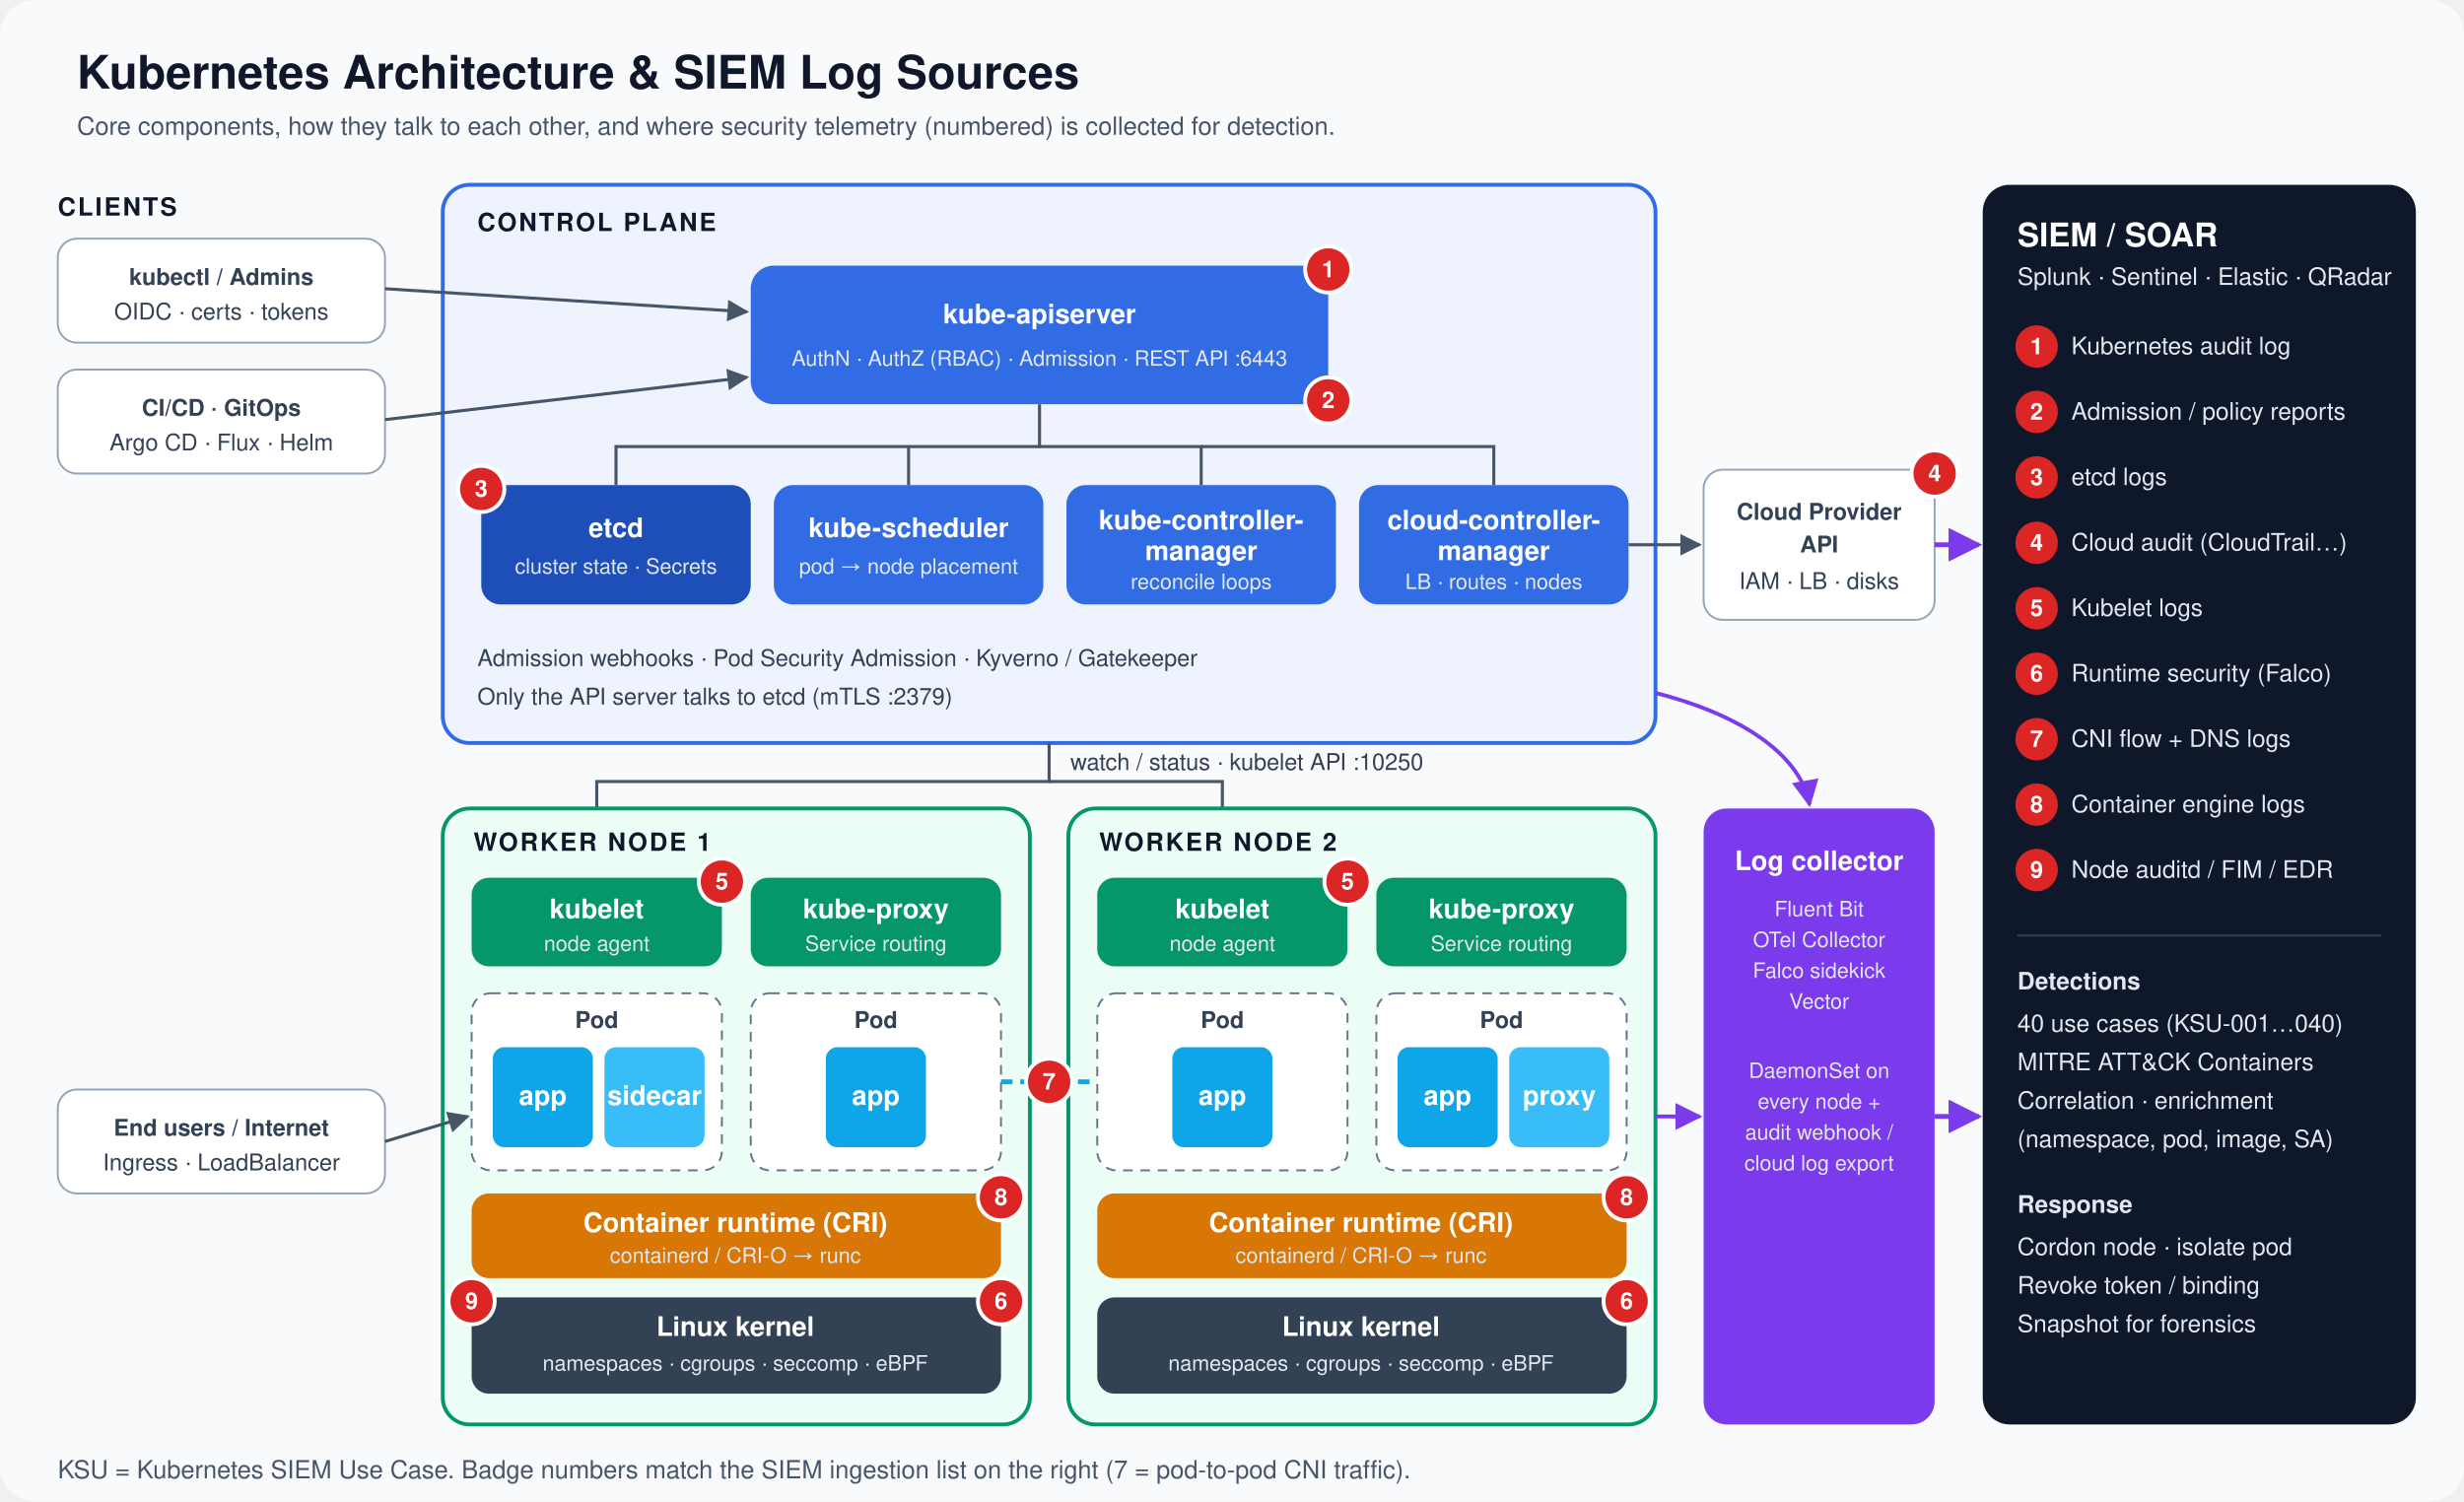
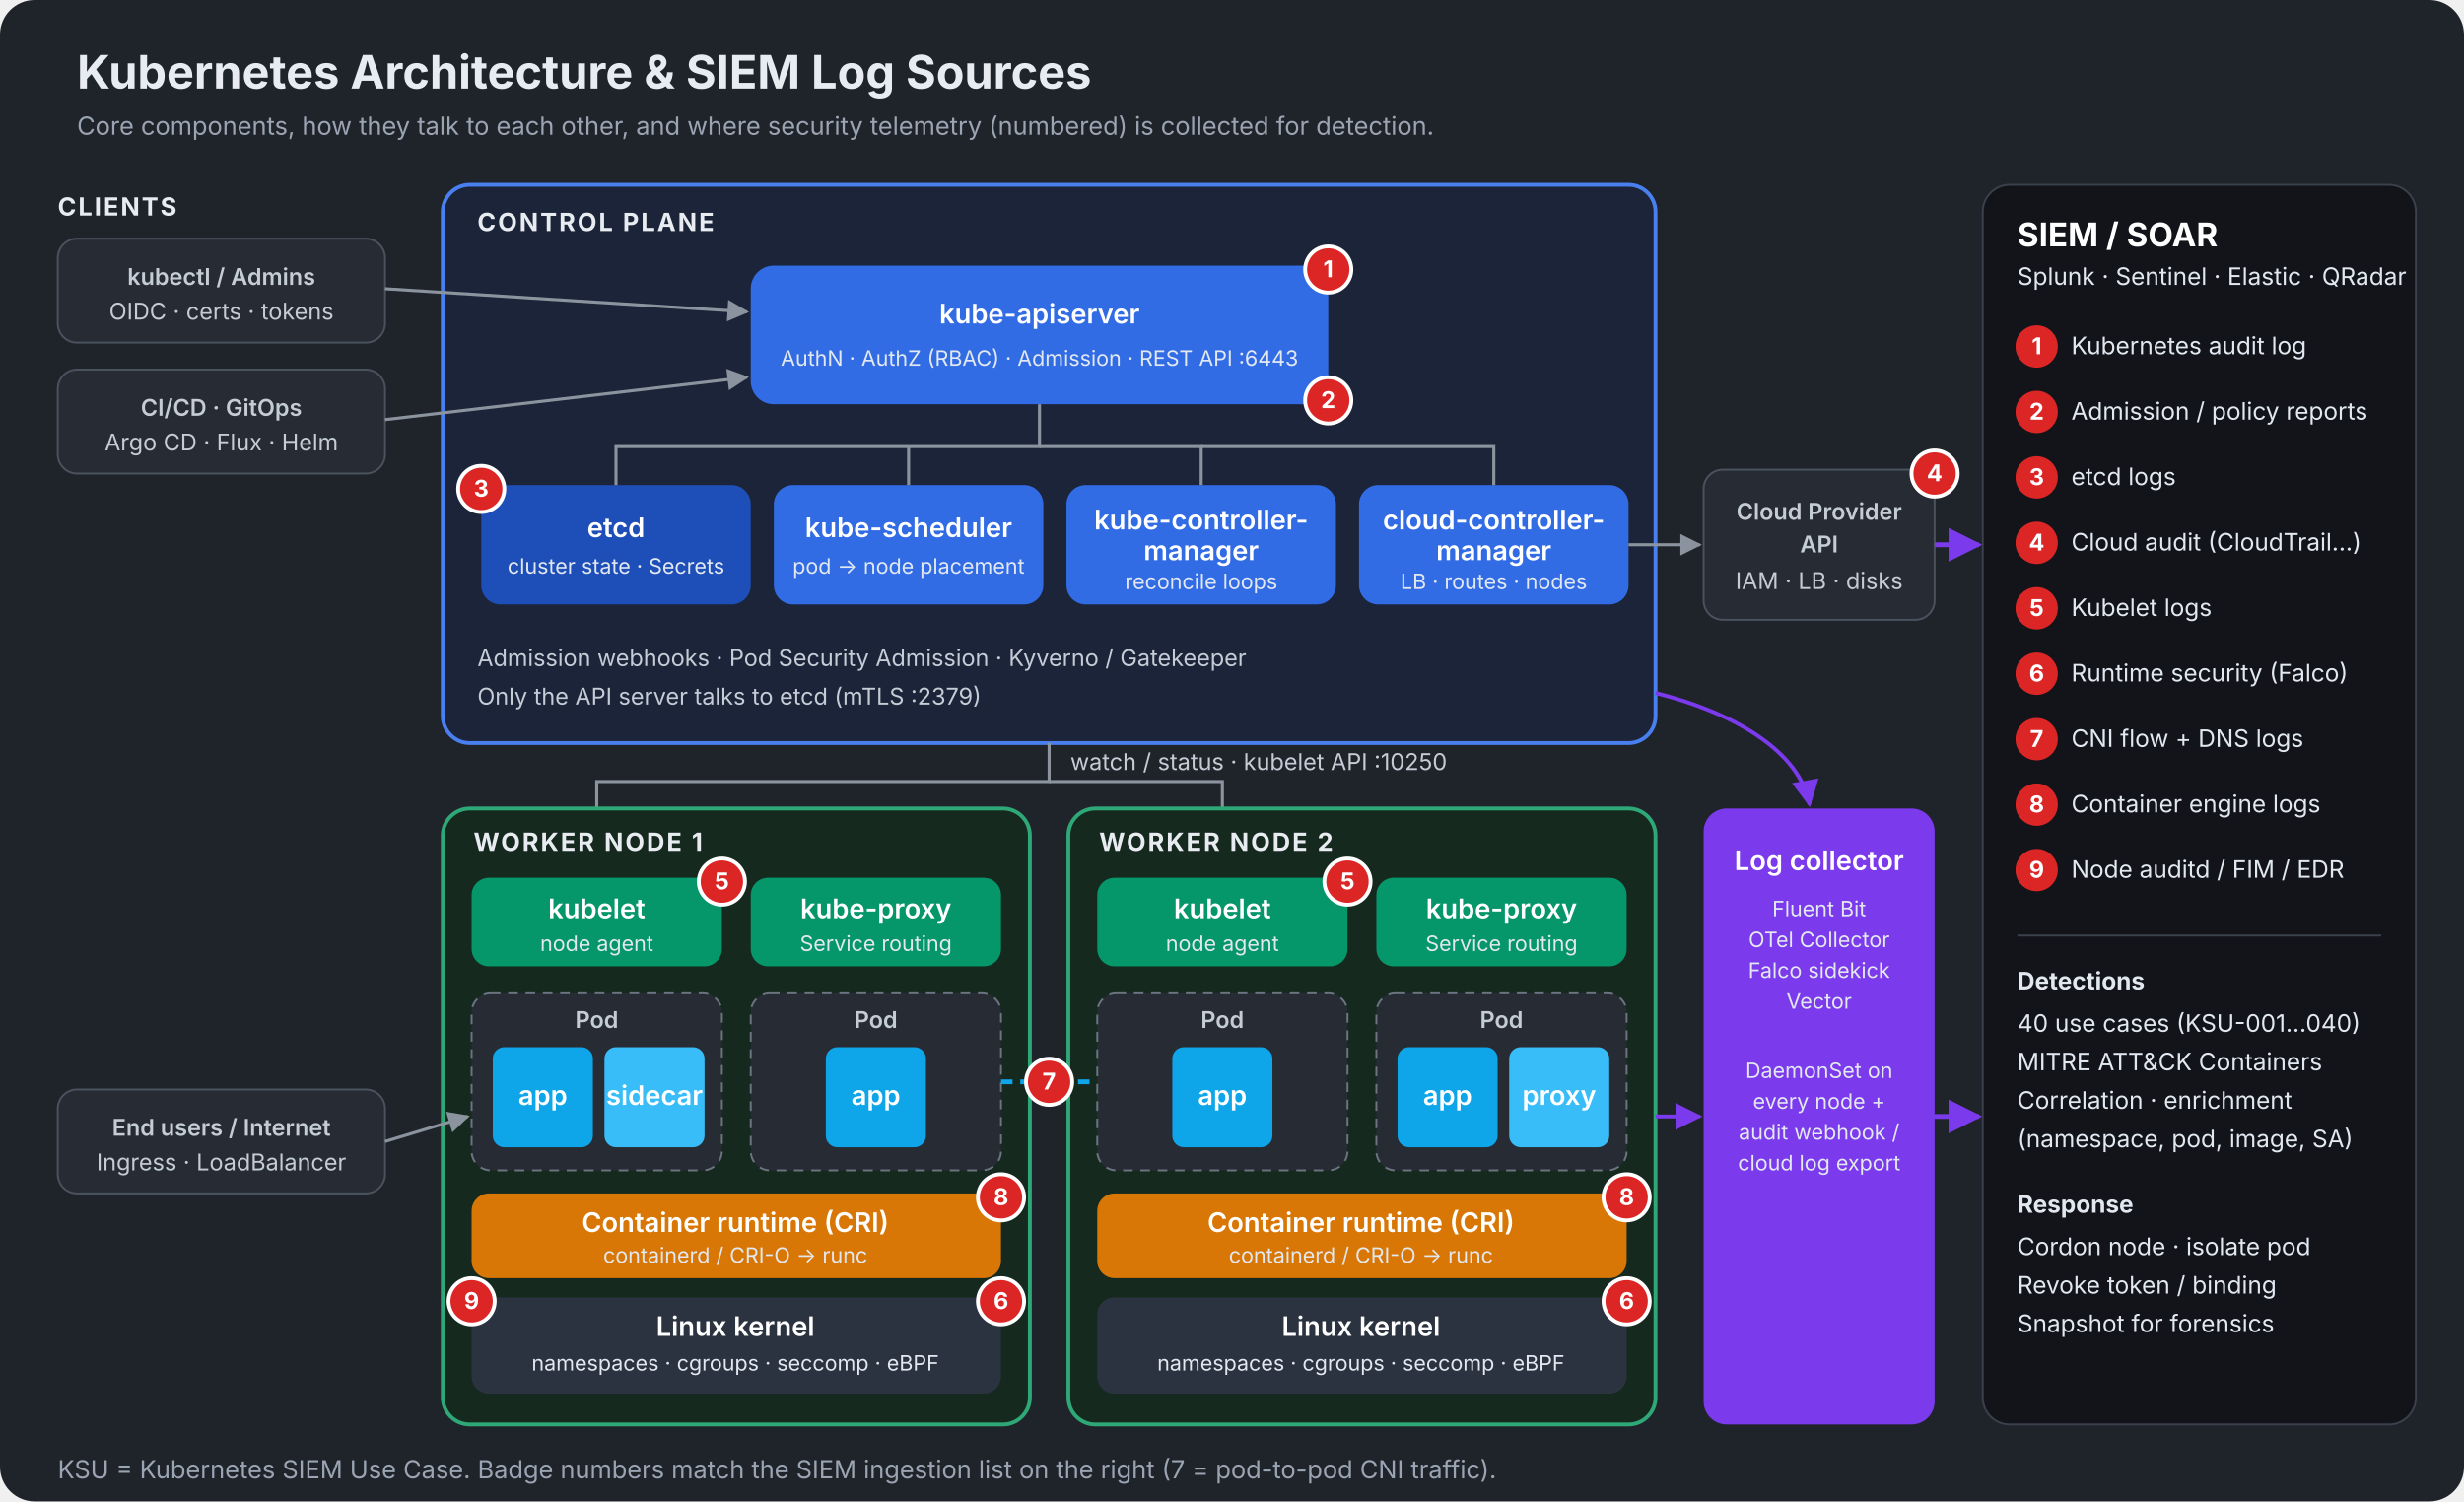
<svg xmlns="http://www.w3.org/2000/svg" viewBox="0 0 1280 780" width="1280" height="780" role="img" aria-labelledby="t d">
  <defs>
    <marker id="arr" viewBox="0 0 10 10" refX="9" refY="5" markerWidth="7" markerHeight="7" orient="auto-start-reverse">
-       <path d="M0,0 L10,5 L0,10 z" fill="#475569" />
+       <path d="M0,0 L10,5 L0,10 z" fill="#8b949e" />
    </marker>
    <marker id="arrP" viewBox="0 0 10 10" refX="9" refY="5" markerWidth="7" markerHeight="7" orient="auto-start-reverse">
      <path d="M0,0 L10,5 L0,10 z" fill="#7c3aed" />
    </marker>
    <style>
-       text { font-family: "Segoe UI", Helvetica, Arial, sans-serif; fill: #0f172a; }
+       text { font-family: Inter, "Segoe UI", Helvetica, Arial, sans-serif; fill: #e8ecf1; }
      .h1 { font-size: 24px; font-weight: 700; }
-       .sub { font-size: 13px; fill: #475569; }
+       .sub { font-size: 13px; fill: #9aa4b2; }
      .zone { font-size: 13px; font-weight: 700; letter-spacing: .08em; }
      .cmp { font-size: 14px; font-weight: 600; fill: #ffffff; text-anchor: middle; }
      .cmps { font-size: 11px; fill: #e2e8f0; text-anchor: middle; }
-       .lbl { font-size: 12px; fill: #334155; }
-       .lblc { font-size: 12px; fill: #334155; text-anchor: middle; }
+       .lbl { font-size: 12px; fill: #c4ccd6; }
+       .lblc { font-size: 12px; fill: #c4ccd6; text-anchor: middle; }
      .badge { font-size: 12px; font-weight: 700; fill: #ffffff; text-anchor: middle; }
      .siem { font-size: 12.5px; fill: #e2e8f0; }
      .siemh { font-size: 17px; font-weight: 700; fill: #ffffff; }
-       .link { stroke: #475569; stroke-width: 1.6; fill: none; }
+       .link { stroke: #8b949e; stroke-width: 1.6; fill: none; }
    </style>
  </defs>
-   <rect x="0" y="0" width="1280" height="780" rx="18" fill="#f8fafc" />
+   <rect x="0" y="0" width="1280" height="780" rx="18" fill="#1f232a" />
  <text x="40" y="46" class="h1">Kubernetes Architecture &amp; SIEM Log Sources</text>
  <text x="40" y="70" class="sub">Core components, how they talk to each other, and where security telemetry (numbered) is collected for detection.</text>
-   <text x="30" y="112" class="zone" fill="#475569">CLIENTS</text>
-   <rect x="30" y="124" width="170" height="54" rx="10" fill="#ffffff" stroke="#94a3b8" />
+   <text x="30" y="112" class="zone" fill="#9aa4b2">CLIENTS</text>
+   <rect x="30" y="124" width="170" height="54" rx="10" fill="#272c34" stroke="#4a525e" />
  <text x="115" y="148" class="lblc" font-weight="600">kubectl / Admins</text>
  <text x="115" y="166" class="lblc">OIDC · certs · tokens</text>
-   <rect x="30" y="192" width="170" height="54" rx="10" fill="#ffffff" stroke="#94a3b8" />
+   <rect x="30" y="192" width="170" height="54" rx="10" fill="#272c34" stroke="#4a525e" />
  <text x="115" y="216" class="lblc" font-weight="600">CI/CD · GitOps</text>
  <text x="115" y="234" class="lblc">Argo CD · Flux · Helm</text>
-   <rect x="30" y="566" width="170" height="54" rx="10" fill="#ffffff" stroke="#94a3b8" />
+   <rect x="30" y="566" width="170" height="54" rx="10" fill="#272c34" stroke="#4a525e" />
  <text x="115" y="590" class="lblc" font-weight="600">End users / Internet</text>
  <text x="115" y="608" class="lblc">Ingress · LoadBalancer</text>
-   <rect x="230" y="96" width="630" height="290" rx="14" fill="#eef3fe" stroke="#326ce5" stroke-width="2" />
-   <text x="248" y="120" class="zone" fill="#326ce5">CONTROL PLANE</text>
+   <rect x="230" y="96" width="630" height="290" rx="14" fill="#1b2438" stroke="#4a7ff0" stroke-width="2" />
+   <text x="248" y="120" class="zone" fill="#7fa6ff">CONTROL PLANE</text>
  <rect x="390" y="138" width="300" height="72" rx="12" fill="#326ce5" />
  <text x="540" y="168" class="cmp" font-size="17">kube-apiserver</text>
  <text x="540" y="190" class="cmps">AuthN · AuthZ (RBAC) · Admission · REST API :6443</text>
  <rect x="250" y="252" width="140" height="62" rx="10" fill="#1e4fb8" />
  <text x="320" y="279" class="cmp">etcd</text>
  <text x="320" y="298" class="cmps">cluster state · Secrets</text>
  <rect x="402" y="252" width="140" height="62" rx="10" fill="#326ce5" />
  <text x="472" y="279" class="cmp">kube-scheduler</text>
  <text x="472" y="298" class="cmps">pod → node placement</text>
  <rect x="554" y="252" width="140" height="62" rx="10" fill="#326ce5" />
  <text x="624" y="275" class="cmp" font-size="13">kube-controller-</text>
  <text x="624" y="291" class="cmp" font-size="13">manager</text>
  <text x="624" y="306" class="cmps">reconcile loops</text>
  <rect x="706" y="252" width="140" height="62" rx="10" fill="#326ce5" />
  <text x="776" y="275" class="cmp" font-size="13">cloud-controller-</text>
  <text x="776" y="291" class="cmp" font-size="13">manager</text>
  <text x="776" y="306" class="cmps">LB · routes · nodes</text>
  <path class="link" d="M540,210 L540,232 L320,232 L320,252" />
  <path class="link" d="M472,232 L472,252" />
  <path class="link" d="M540,232 L624,232 L624,252" />
  <path class="link" d="M624,232 L776,232 L776,252" />
  <text x="248" y="346" class="lbl">Admission webhooks · Pod Security Admission · Kyverno / Gatekeeper</text>
  <text x="248" y="366" class="lbl">Only the API server talks to etcd (mTLS :2379)</text>
  <path class="link" d="M200,150 L388,162" marker-end="url(#arr)" />
  <path class="link" d="M200,218 L388,196" marker-end="url(#arr)" />
-   <rect x="885" y="244" width="120" height="78" rx="10" fill="#ffffff" stroke="#94a3b8" />
+   <rect x="885" y="244" width="120" height="78" rx="10" fill="#272c34" stroke="#4a525e" />
  <text x="945" y="270" class="lblc" font-weight="600">Cloud Provider</text>
  <text x="945" y="287" class="lblc" font-weight="600">API</text>
  <text x="945" y="306" class="lblc" font-size="11">IAM · LB · disks</text>
  <path class="link" d="M846,283 L883,283" marker-end="url(#arr)" />
  <path class="link" d="M545,386 L545,406 L310,406 L310,454" marker-end="url(#arr)" />
  <path class="link" d="M545,406 L635,406 L635,454" marker-end="url(#arr)" />
  <text x="556" y="400" class="lbl" font-size="11">watch / status · kubelet API :10250</text>
  <g>
-     <rect x="230" y="420" width="305" height="320" rx="14" fill="#ecfdf5" stroke="#059669" stroke-width="2" />
-     <text x="246" y="442" class="zone" fill="#047857">WORKER NODE 1</text>
+     <rect x="230" y="420" width="305" height="320" rx="14" fill="#15291f" stroke="#2fa877" stroke-width="2" />
+     <text x="246" y="442" class="zone" fill="#4ade80">WORKER NODE 1</text>
    <rect x="245" y="456" width="130" height="46" rx="9" fill="#059669" />
    <text x="310" y="477" class="cmp">kubelet</text>
    <text x="310" y="494" class="cmps">node agent</text>
    <rect x="390" y="456" width="130" height="46" rx="9" fill="#059669" />
    <text x="455" y="477" class="cmp">kube-proxy</text>
    <text x="455" y="494" class="cmps">Service routing</text>
-     <rect x="245" y="516" width="130" height="92" rx="10" fill="#ffffff" stroke="#64748b" stroke-dasharray="5 4" />
+     <rect x="245" y="516" width="130" height="92" rx="10" fill="#272c34" stroke="#6b7480" stroke-dasharray="5 4" />
    <text x="310" y="534" class="lblc" font-weight="600">Pod</text>
    <rect x="256" y="544" width="52" height="52" rx="6" fill="#0ea5e9" />
    <text x="282" y="574" class="cmp" font-size="11">app</text>
    <rect x="314" y="544" width="52" height="52" rx="6" fill="#38bdf8" />
    <text x="340" y="574" class="cmp" font-size="11">sidecar</text>
-     <rect x="390" y="516" width="130" height="92" rx="10" fill="#ffffff" stroke="#64748b" stroke-dasharray="5 4" />
+     <rect x="390" y="516" width="130" height="92" rx="10" fill="#272c34" stroke="#6b7480" stroke-dasharray="5 4" />
    <text x="455" y="534" class="lblc" font-weight="600">Pod</text>
    <rect x="429" y="544" width="52" height="52" rx="6" fill="#0ea5e9" />
    <text x="455" y="574" class="cmp" font-size="11">app</text>
    <rect x="245" y="620" width="275" height="44" rx="9" fill="#d97706" />
    <text x="382" y="640" class="cmp" font-size="13">Container runtime (CRI)</text>
    <text x="382" y="656" class="cmps" fill="#fff7ed">containerd / CRI-O → runc</text>
-     <rect x="245" y="674" width="275" height="50" rx="9" fill="#334155" />
+     <rect x="245" y="674" width="275" height="50" rx="9" fill="#2b3340" />
    <text x="382" y="694" class="cmp" font-size="13">Linux kernel</text>
    <text x="382" y="712" class="cmps">namespaces · cgroups · seccomp · eBPF</text>
  </g>
  <g>
-     <rect x="555" y="420" width="305" height="320" rx="14" fill="#ecfdf5" stroke="#059669" stroke-width="2" />
-     <text x="571" y="442" class="zone" fill="#047857">WORKER NODE 2</text>
+     <rect x="555" y="420" width="305" height="320" rx="14" fill="#15291f" stroke="#2fa877" stroke-width="2" />
+     <text x="571" y="442" class="zone" fill="#4ade80">WORKER NODE 2</text>
    <rect x="570" y="456" width="130" height="46" rx="9" fill="#059669" />
    <text x="635" y="477" class="cmp">kubelet</text>
    <text x="635" y="494" class="cmps">node agent</text>
    <rect x="715" y="456" width="130" height="46" rx="9" fill="#059669" />
    <text x="780" y="477" class="cmp">kube-proxy</text>
    <text x="780" y="494" class="cmps">Service routing</text>
-     <rect x="570" y="516" width="130" height="92" rx="10" fill="#ffffff" stroke="#64748b" stroke-dasharray="5 4" />
+     <rect x="570" y="516" width="130" height="92" rx="10" fill="#272c34" stroke="#6b7480" stroke-dasharray="5 4" />
    <text x="635" y="534" class="lblc" font-weight="600">Pod</text>
    <rect x="609" y="544" width="52" height="52" rx="6" fill="#0ea5e9" />
    <text x="635" y="574" class="cmp" font-size="11">app</text>
-     <rect x="715" y="516" width="130" height="92" rx="10" fill="#ffffff" stroke="#64748b" stroke-dasharray="5 4" />
+     <rect x="715" y="516" width="130" height="92" rx="10" fill="#272c34" stroke="#6b7480" stroke-dasharray="5 4" />
    <text x="780" y="534" class="lblc" font-weight="600">Pod</text>
    <rect x="726" y="544" width="52" height="52" rx="6" fill="#0ea5e9" />
    <text x="752" y="574" class="cmp" font-size="11">app</text>
    <rect x="784" y="544" width="52" height="52" rx="6" fill="#38bdf8" />
    <text x="810" y="574" class="cmp" font-size="11">proxy</text>
    <rect x="570" y="620" width="275" height="44" rx="9" fill="#d97706" />
    <text x="707" y="640" class="cmp" font-size="13">Container runtime (CRI)</text>
    <text x="707" y="656" class="cmps" fill="#fff7ed">containerd / CRI-O → runc</text>
-     <rect x="570" y="674" width="275" height="50" rx="9" fill="#334155" />
+     <rect x="570" y="674" width="275" height="50" rx="9" fill="#2b3340" />
    <text x="707" y="694" class="cmp" font-size="13">Linux kernel</text>
    <text x="707" y="712" class="cmps">namespaces · cgroups · seccomp · eBPF</text>
  </g>
  <path d="M520,562 L570,562" stroke="#0ea5e9" stroke-width="2.5" stroke-dasharray="6 4" fill="none" />
  <path class="link" d="M200,593 L243,580" marker-end="url(#arr)" />
  <rect x="885" y="420" width="120" height="320" rx="12" fill="#7c3aed" />
  <text x="945" y="452" class="cmp" font-size="13">Log collector</text>
  <text x="945" y="476" class="cmps">Fluent Bit</text>
  <text x="945" y="492" class="cmps">OTel Collector</text>
  <text x="945" y="508" class="cmps">Falco sidekick</text>
  <text x="945" y="524" class="cmps">Vector</text>
  <text x="945" y="560" class="cmps">DaemonSet on</text>
  <text x="945" y="576" class="cmps">every node +</text>
  <text x="945" y="592" class="cmps">audit webhook /</text>
  <text x="945" y="608" class="cmps">cloud log export</text>
  <path d="M860,580 L883,580" stroke="#7c3aed" stroke-width="2" fill="none" marker-end="url(#arrP)" />
  <path d="M860,360 C 900,370 935,390 940,418" stroke="#7c3aed" stroke-width="2" fill="none" marker-end="url(#arrP)" />
  <path d="M1005,580 L1028,580" stroke="#7c3aed" stroke-width="2.5" fill="none" marker-end="url(#arrP)" />
  <path d="M1005,283 L1028,283" stroke="#7c3aed" stroke-width="2.5" fill="none" marker-end="url(#arrP)" />
-   <rect x="1030" y="96" width="225" height="644" rx="14" fill="#0f172a" />
+   <rect x="1030" y="96" width="225" height="644" rx="14" fill="#12141a" stroke="#3a414c" />
  <text x="1048" y="128" class="siemh">SIEM / SOAR</text>
  <text x="1048" y="148" class="siem" font-size="11.5" fill="#94a3b8">Splunk · Sentinel · Elastic · QRadar</text>
  <g>
    <circle cx="1058" cy="180" r="11" fill="#dc2626" />
    <text x="1058" y="184" class="badge">1</text>
    <text x="1076" y="184" class="siem">Kubernetes audit log</text>
    <circle cx="1058" cy="214" r="11" fill="#dc2626" />
    <text x="1058" y="218" class="badge">2</text>
    <text x="1076" y="218" class="siem">Admission / policy reports</text>
    <circle cx="1058" cy="248" r="11" fill="#dc2626" />
    <text x="1058" y="252" class="badge">3</text>
    <text x="1076" y="252" class="siem">etcd logs</text>
    <circle cx="1058" cy="282" r="11" fill="#dc2626" />
    <text x="1058" y="286" class="badge">4</text>
    <text x="1076" y="286" class="siem">Cloud audit (CloudTrail…)</text>
    <circle cx="1058" cy="316" r="11" fill="#dc2626" />
    <text x="1058" y="320" class="badge">5</text>
    <text x="1076" y="320" class="siem">Kubelet logs</text>
    <circle cx="1058" cy="350" r="11" fill="#dc2626" />
    <text x="1058" y="354" class="badge">6</text>
    <text x="1076" y="354" class="siem">Runtime security (Falco)</text>
    <circle cx="1058" cy="384" r="11" fill="#dc2626" />
    <text x="1058" y="388" class="badge">7</text>
    <text x="1076" y="388" class="siem">CNI flow + DNS logs</text>
    <circle cx="1058" cy="418" r="11" fill="#dc2626" />
    <text x="1058" y="422" class="badge">8</text>
    <text x="1076" y="422" class="siem">Container engine logs</text>
    <circle cx="1058" cy="452" r="11" fill="#dc2626" />
    <text x="1058" y="456" class="badge">9</text>
    <text x="1076" y="456" class="siem">Node auditd / FIM / EDR</text>
  </g>
-   <line x1="1048" y1="486" x2="1237" y2="486" stroke="#334155" />
+   <line x1="1048" y1="486" x2="1237" y2="486" stroke="#3a414c" />
  <text x="1048" y="514" class="siem" font-weight="700" fill="#ffffff">Detections</text>
  <text x="1048" y="536" class="siem">40 use cases (KSU-001…040)</text>
  <text x="1048" y="556" class="siem">MITRE ATT&amp;CK Containers</text>
  <text x="1048" y="576" class="siem">Correlation · enrichment</text>
  <text x="1048" y="596" class="siem">(namespace, pod, image, SA)</text>
  <text x="1048" y="630" class="siem" font-weight="700" fill="#ffffff">Response</text>
  <text x="1048" y="652" class="siem">Cordon node · isolate pod</text>
  <text x="1048" y="672" class="siem">Revoke token / binding</text>
  <text x="1048" y="692" class="siem">Snapshot for forensics</text>
  <g>
    <circle cx="690" cy="140" r="12" fill="#dc2626" stroke="#ffffff" stroke-width="2" />
    <text x="690" y="144" class="badge">1</text>
    <circle cx="690" cy="208" r="12" fill="#dc2626" stroke="#ffffff" stroke-width="2" />
    <text x="690" y="212" class="badge">2</text>
    <circle cx="250" cy="254" r="12" fill="#dc2626" stroke="#ffffff" stroke-width="2" />
    <text x="250" y="258" class="badge">3</text>
    <circle cx="1005" cy="246" r="12" fill="#dc2626" stroke="#ffffff" stroke-width="2" />
    <text x="1005" y="250" class="badge">4</text>
    <circle cx="375" cy="458" r="12" fill="#dc2626" stroke="#ffffff" stroke-width="2" />
    <text x="375" y="462" class="badge">5</text>
    <circle cx="700" cy="458" r="12" fill="#dc2626" stroke="#ffffff" stroke-width="2" />
    <text x="700" y="462" class="badge">5</text>
    <circle cx="520" cy="676" r="12" fill="#dc2626" stroke="#ffffff" stroke-width="2" />
    <text x="520" y="680" class="badge">6</text>
    <circle cx="845" cy="676" r="12" fill="#dc2626" stroke="#ffffff" stroke-width="2" />
    <text x="845" y="680" class="badge">6</text>
    <circle cx="545" cy="562" r="12" fill="#dc2626" stroke="#ffffff" stroke-width="2" />
    <text x="545" y="566" class="badge">7</text>
    <circle cx="520" cy="622" r="12" fill="#dc2626" stroke="#ffffff" stroke-width="2" />
    <text x="520" y="626" class="badge">8</text>
    <circle cx="845" cy="622" r="12" fill="#dc2626" stroke="#ffffff" stroke-width="2" />
    <text x="845" y="626" class="badge">8</text>
    <circle cx="245" cy="676" r="12" fill="#dc2626" stroke="#ffffff" stroke-width="2" />
    <text x="245" y="680" class="badge">9</text>
  </g>
  <text x="30" y="768" class="sub" font-size="11.5">KSU = Kubernetes SIEM Use Case. Badge numbers match the SIEM ingestion list on the right (7 = pod-to-pod CNI traffic).</text>
</svg>
